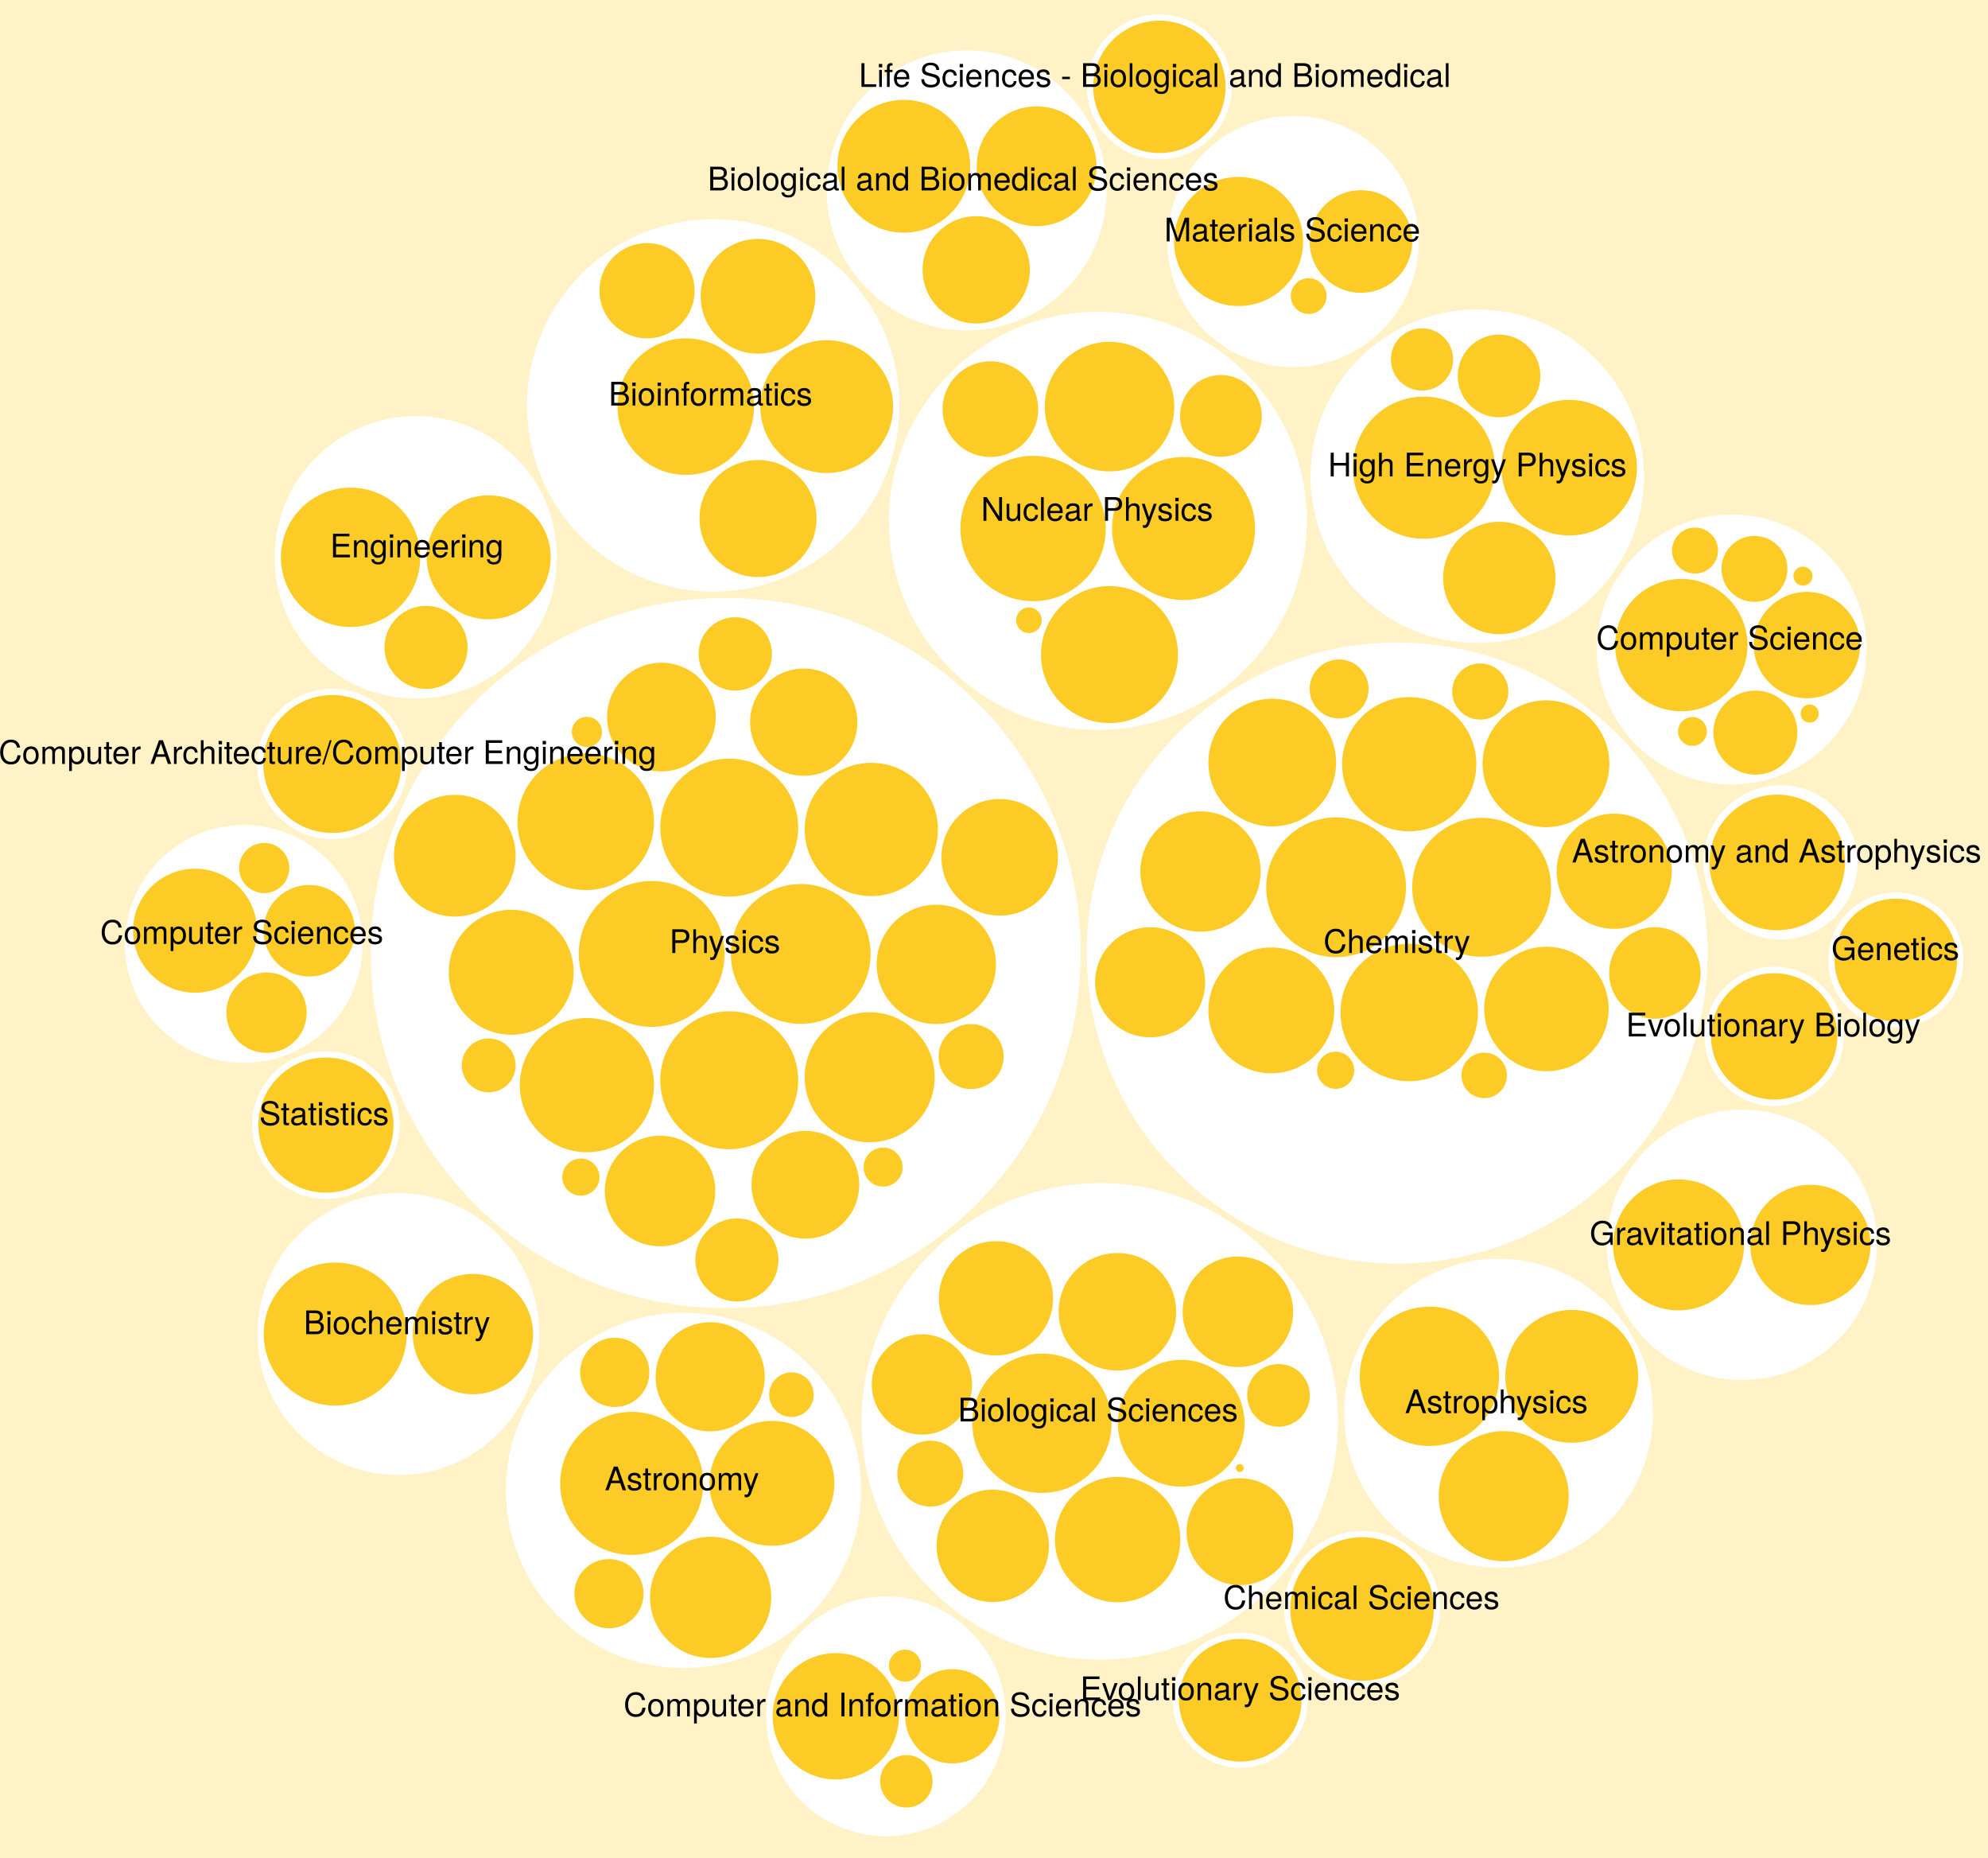
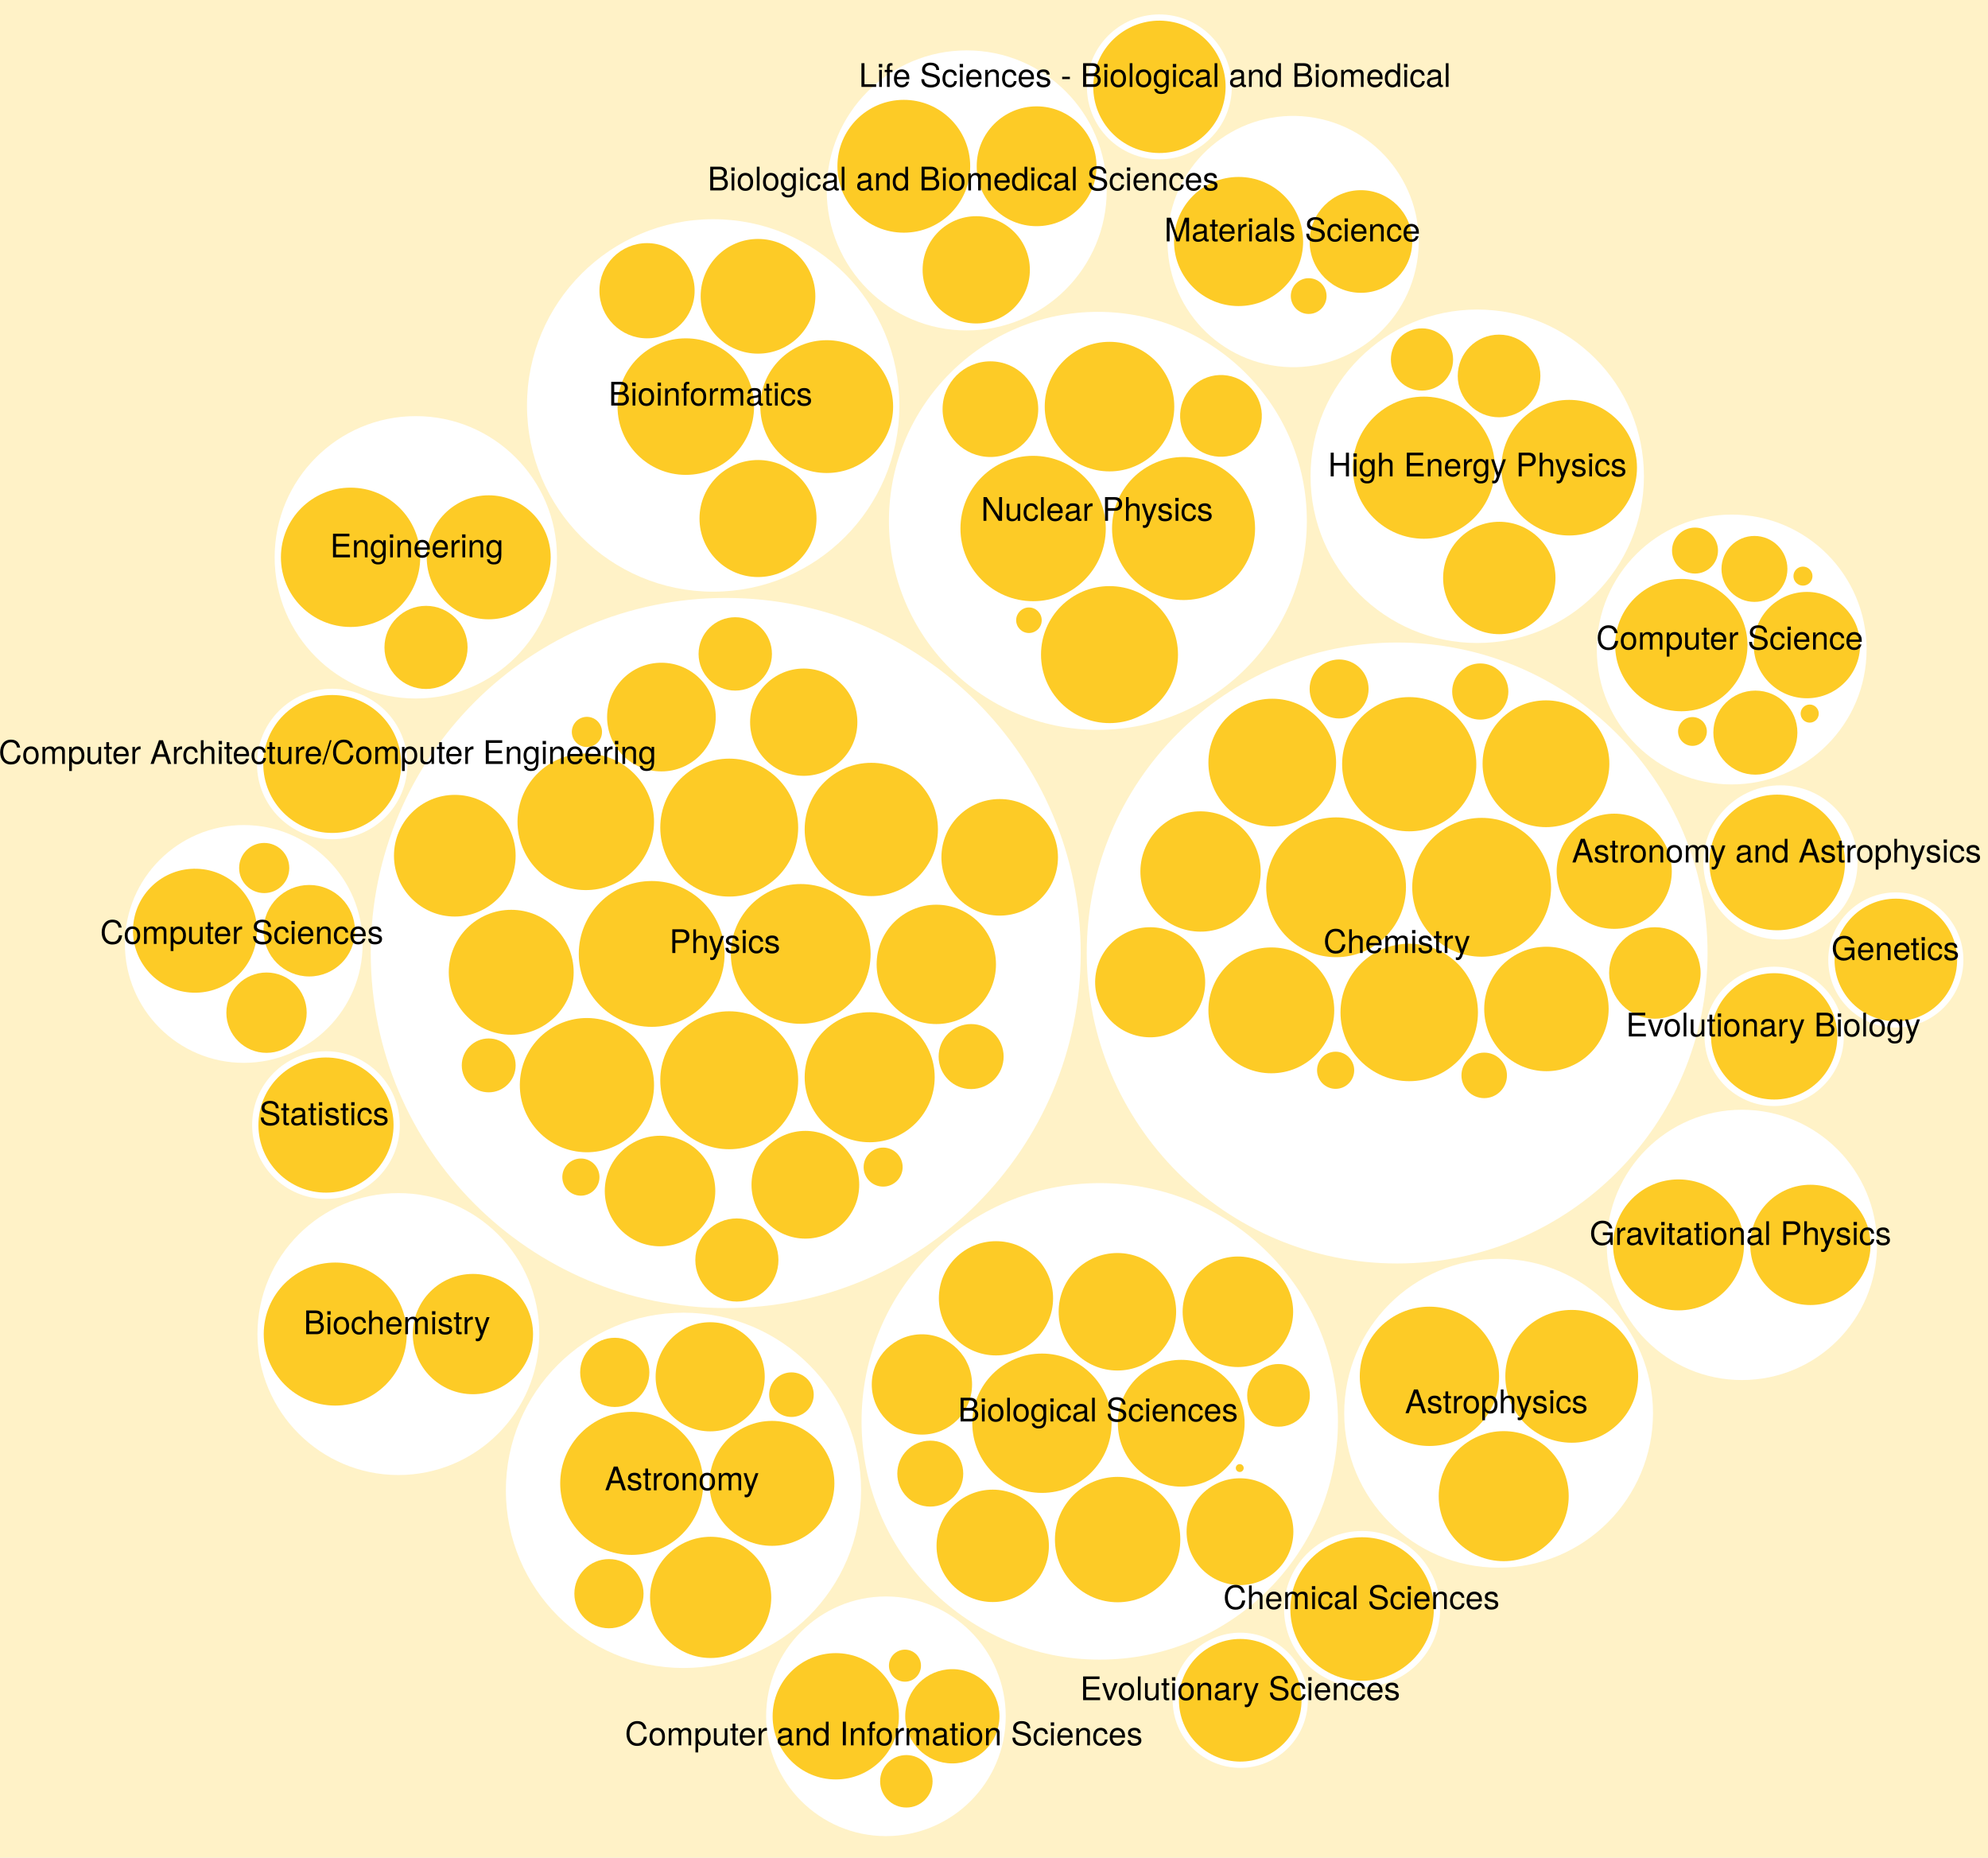
<svg xmlns="http://www.w3.org/2000/svg" version="1.1" id="Layer_1" x="0px" y="0px" viewBox="0 0 856.3 800" style="enable-background:new 0 0 856.3 800;" xml:space="preserve">
  <style type="text/css">
	.st0{fill:#FFF2C7;}
	.st1{fill:#FFFFFF;}
	.st2{fill:#FDCB26;}
	.st3{display:none;enable-background:new    ;}
	.st4{display:inline;}
	.st5{font-family:'HelveticaNeue';}
	.st6{font-size:14px;}
</style>
  <rect class="st0" width="856.3" height="800" />
  <g>
    <circle class="st1" cx="312.6" cy="410.4" r="152.9" />
    <circle class="st1" cx="601.8" cy="410.4" r="133.7" />
    <circle class="st1" cx="473.7" cy="612.1" r="102.6" />
    <circle class="st1" cx="472.9" cy="224.3" r="90" />
    <circle class="st1" cx="307.2" cy="174.6" r="80.2" />
    <circle class="st1" cx="294.4" cy="641.8" r="76.5" />
    <circle class="st1" cx="636.3" cy="205.1" r="71.8" />
    <circle class="st1" cx="645.5" cy="608.6" r="66.5" />
    <circle class="st1" cx="179.1" cy="240" r="60.8" />
    <circle class="st1" cx="171.6" cy="574.5" r="60.7" />
    <circle class="st1" cx="745.9" cy="279.7" r="58.1" />
    <circle class="st1" cx="416.4" cy="82" r="60.3" />
    <circle class="st1" cx="750.3" cy="536.1" r="58.2" />
-     <circle class="st1" cx="557" cy="104" r="54.1" />
+     <ellipse transform="matrix(0.1735 -0.9848 0.9848 0.1735 357.9362 634.5079)" class="st1" cx="557" cy="104" rx="54.1" ry="54.1" />
    <circle class="st1" cx="381.6" cy="739.1" r="51.6" />
    <circle class="st1" cx="586.7" cy="692.9" r="33.6" />
    <circle class="st1" cx="143.1" cy="329" r="32.4" />
    <circle class="st1" cx="140.4" cy="484.5" r="31.8" />
    <circle class="st1" cx="766.9" cy="371.4" r="33.2" />
-     <circle class="st1" cx="499.4" cy="37.4" r="31.2" />
+     <ellipse transform="matrix(0.2425 -0.9701 0.9701 0.2425 341.9944 512.8183)" class="st1" cx="499.4" cy="37.4" rx="31.2" ry="31.2" />
    <circle class="st1" cx="764.2" cy="446.3" r="30" />
    <circle class="st1" cx="105" cy="406.5" r="51.2" />
-     <circle class="st1" cx="534.2" cy="732.2" r="29.1" />
+     <ellipse transform="matrix(0.9239 -0.3827 0.3827 0.9239 -239.5373 260.1649)" class="st1" cx="534.2" cy="732.2" rx="29.1" ry="29.1" />
    <circle class="st1" cx="816.6" cy="413.4" r="29.1" />
    <circle pointer-events="none" class="st2" cx="280.7" cy="410.8" r="31.4" />
    <circle pointer-events="none" class="st2" cx="344.9" cy="410.8" r="30.1" />
    <circle pointer-events="none" class="st2" cx="314.1" cy="465.2" r="29.7" />
    <circle pointer-events="none" class="st2" cx="314.1" cy="356.4" r="29.7" />
-     <circle pointer-events="none" class="st2" cx="252.3" cy="353.9" r="29.4" />
-     <circle pointer-events="none" class="st2" cx="252.8" cy="467.3" r="28.9" />
+     <ellipse pointer-events="none" transform="matrix(0.1602 -0.9871 0.9871 0.1602 -137.4442 546.2537)" class="st2" cx="252.3" cy="353.9" rx="29.4" ry="29.4" />
+     <ellipse pointer-events="none" transform="matrix(0.1602 -0.9871 0.9871 0.1602 -248.96 641.9825)" class="st2" cx="252.8" cy="467.3" rx="28.9" ry="28.9" />
    <circle pointer-events="none" class="st2" cx="375.3" cy="357.2" r="28.7" />
    <circle pointer-events="none" class="st2" cx="374.6" cy="463.9" r="28" />
    <circle pointer-events="none" class="st2" cx="220.2" cy="418.7" r="26.9" />
    <circle pointer-events="none" class="st2" cx="195.9" cy="368.5" r="26.2" />
    <circle pointer-events="none" class="st2" cx="403.3" cy="415.3" r="25.7" />
    <circle pointer-events="none" class="st2" cx="430.6" cy="369.2" r="25.1" />
    <circle pointer-events="none" class="st2" cx="284.3" cy="512.9" r="23.8" />
    <circle pointer-events="none" class="st2" cx="284.9" cy="308.8" r="23.4" />
    <circle pointer-events="none" class="st2" cx="346.9" cy="510.2" r="23.2" />
    <circle pointer-events="none" class="st2" cx="346.2" cy="311" r="23.1" />
    <circle pointer-events="none" class="st2" cx="317.4" cy="542.6" r="17.9" />
    <circle pointer-events="none" class="st2" cx="316.7" cy="281.6" r="15.8" />
    <circle pointer-events="none" class="st2" cx="418.3" cy="455" r="14" />
    <circle pointer-events="none" class="st2" cx="210.5" cy="458.8" r="11.6" />
    <circle pointer-events="none" class="st2" cx="380.4" cy="502.6" r="8.4" />
-     <circle pointer-events="none" class="st2" cx="250.2" cy="506.9" r="8" />
-     <circle pointer-events="none" class="st2" cx="252.8" cy="315.2" r="6.5" />
-     <rect x="366.5" y="327" pointer-events="none" class="st2" width="0" height="0" />
-     <rect x="368.1" y="324.8" pointer-events="none" class="st2" width="0" height="0" />
-     <rect x="370.5" y="326.1" pointer-events="none" class="st2" width="0" height="0" />
-     <rect x="220.2" y="352.9" pointer-events="none" class="st2" width="0" height="0" />
+     <ellipse pointer-events="none" transform="matrix(0.9871 -0.1602 0.1602 0.9871 -77.9659 46.6231)" class="st2" cx="250.2" cy="506.9" rx="8" ry="8" />
+     <ellipse pointer-events="none" transform="matrix(0.1602 -0.9871 0.9871 0.1602 -98.8241 514.2462)" class="st2" cx="252.8" cy="315.2" rx="6.5" ry="6.5" />
+     <polygon pointer-events="none" class="st2" points="366.5,327 366.5,327 366.5,327  " />
+     <polygon pointer-events="none" class="st2" points="368.1,324.8 368.1,324.8 368.1,324.8  " />
+     <polygon pointer-events="none" class="st2" points="370.5,326.1 370.5,326.1 370.5,326.1  " />
+     <polygon pointer-events="none" class="st2" points="220.2,352.9 220.2,352.9 220.2,352.9  " />
    <circle pointer-events="none" class="st2" cx="575.5" cy="382.1" r="30.1" />
    <circle pointer-events="none" class="st2" cx="638.2" cy="382.1" r="29.9" />
    <circle pointer-events="none" class="st2" cx="607" cy="436" r="29.6" />
    <circle pointer-events="none" class="st2" cx="607" cy="329.1" r="28.9" />
    <circle pointer-events="none" class="st2" cx="548" cy="328.4" r="27.5" />
    <circle pointer-events="none" class="st2" cx="665.9" cy="328.9" r="27.3" />
    <circle pointer-events="none" class="st2" cx="547.6" cy="435.1" r="27.1" />
    <circle pointer-events="none" class="st2" cx="666.1" cy="434.5" r="26.8" />
-     <circle pointer-events="none" class="st2" cx="517.1" cy="375.3" r="25.9" />
+     <ellipse pointer-events="none" transform="matrix(0.1602 -0.9871 0.9871 0.1602 63.8159 825.6065)" class="st2" cx="517.1" cy="375.3" rx="25.9" ry="25.9" />
    <circle pointer-events="none" class="st2" cx="695.3" cy="375.2" r="24.8" />
-     <circle pointer-events="none" class="st2" cx="495.4" cy="423" r="23.7" />
+     <ellipse pointer-events="none" transform="matrix(0.1602 -0.9871 0.9871 0.1602 -1.4923 844.246)" class="st2" cx="495.4" cy="423" rx="23.7" ry="23.7" />
    <circle pointer-events="none" class="st2" cx="712.8" cy="419" r="19.7" />
    <circle pointer-events="none" class="st2" cx="576.8" cy="296.7" r="12.7" />
    <circle pointer-events="none" class="st2" cx="637.6" cy="297.8" r="12.1" />
    <circle pointer-events="none" class="st2" cx="639.3" cy="463.1" r="9.8" />
    <circle pointer-events="none" class="st2" cx="575.3" cy="460.9" r="8" />
-     <rect x="586" y="460.6" pointer-events="none" class="st2" width="0" height="0" />
-     <rect x="623.3" y="302" pointer-events="none" class="st2" width="0" height="0" />
-     <rect x="626.8" y="461.5" pointer-events="none" class="st2" width="0" height="0" />
+     <polygon pointer-events="none" class="st2" points="586,460.6 586,460.6 586,460.6  " />
+     <polygon pointer-events="none" class="st2" points="623.3,302 623.3,302 623.3,302  " />
+     <polygon pointer-events="none" class="st2" points="626.8,461.5 626.8,461.5 626.8,461.5  " />
    <circle pointer-events="none" class="st2" cx="448.8" cy="612.9" r="30" />
    <circle pointer-events="none" class="st2" cx="508.8" cy="612.9" r="27.3" />
    <circle pointer-events="none" class="st2" cx="481.4" cy="663" r="27" />
    <circle pointer-events="none" class="st2" cx="481.3" cy="564.9" r="25.3" />
    <circle pointer-events="none" class="st2" cx="429" cy="559.1" r="24.6" />
    <circle pointer-events="none" class="st2" cx="427.6" cy="665.7" r="24.2" />
    <circle pointer-events="none" class="st2" cx="533.2" cy="564.9" r="23.8" />
    <circle pointer-events="none" class="st2" cx="534.1" cy="659.6" r="23" />
    <circle pointer-events="none" class="st2" cx="397.1" cy="596.2" r="21.6" />
    <circle pointer-events="none" class="st2" cx="400.7" cy="634.6" r="14.2" />
    <circle pointer-events="none" class="st2" cx="550.7" cy="600.9" r="13.5" />
    <circle pointer-events="none" class="st2" cx="534" cy="632.2" r="1.7" />
-     <rect x="455.7" y="553.4" pointer-events="none" class="st2" width="0" height="0" />
-     <rect x="534.9" y="627.9" pointer-events="none" class="st2" width="0" height="0" />
+     <polygon pointer-events="none" class="st2" points="455.7,553.4 455.7,553.4 455.7,553.4  " />
+     <polygon pointer-events="none" class="st2" points="534.9,627.9 534.9,627.9 534.9,627.9  " />
    <circle pointer-events="none" class="st2" cx="445" cy="227.6" r="31.3" />
    <circle pointer-events="none" class="st2" cx="509.8" cy="227.6" r="30.8" />
    <circle pointer-events="none" class="st2" cx="477.9" cy="281.9" r="29.5" />
    <circle pointer-events="none" class="st2" cx="477.9" cy="175.1" r="27.9" />
    <circle pointer-events="none" class="st2" cx="426.6" cy="176.2" r="20.6" />
-     <circle pointer-events="none" class="st2" cx="525.9" cy="179.1" r="17.6" />
+     <ellipse pointer-events="none" transform="matrix(0.1602 -0.9871 0.9871 0.1602 264.8728 669.5206)" class="st2" cx="525.9" cy="179.1" rx="17.6" ry="17.6" />
    <circle pointer-events="none" class="st2" cx="443.2" cy="267.1" r="5.5" />
-     <rect x="501.6" y="260.2" pointer-events="none" class="st2" width="0" height="0" />
+     <polygon pointer-events="none" class="st2" points="501.6,260.2 501.6,260.2 501.6,260.2  " />
    <circle pointer-events="none" class="st2" cx="295.4" cy="175.1" r="29.4" />
    <circle pointer-events="none" class="st2" cx="356.1" cy="175.1" r="28.6" />
    <circle pointer-events="none" class="st2" cx="326.5" cy="223.3" r="25.2" />
    <circle pointer-events="none" class="st2" cx="326.5" cy="127.6" r="24.7" />
    <circle pointer-events="none" class="st2" cx="278.7" cy="125.2" r="20.5" />
    <circle pointer-events="none" class="st2" cx="272.1" cy="638.8" r="30.8" />
    <circle pointer-events="none" class="st2" cx="332.5" cy="638.8" r="26.9" />
    <circle pointer-events="none" class="st2" cx="306.1" cy="687.9" r="26.1" />
    <circle pointer-events="none" class="st2" cx="305.9" cy="592.9" r="23.5" />
    <circle pointer-events="none" class="st2" cx="264.8" cy="591" r="14.9" />
    <circle pointer-events="none" class="st2" cx="262.3" cy="686.3" r="14.9" />
    <circle pointer-events="none" class="st2" cx="340.9" cy="600.6" r="9.6" />
-     <rect x="326.9" y="667.9" pointer-events="none" class="st2" width="0" height="0" />
-     <rect x="329.6" y="668.3" pointer-events="none" class="st2" width="0" height="0" />
-     <rect x="329.5" y="671" pointer-events="none" class="st2" width="0" height="0" />
+     <polygon pointer-events="none" class="st2" points="326.9,667.9 326.9,667.9 326.9,667.9  " />
+     <polygon pointer-events="none" class="st2" points="329.6,668.3 329.6,668.3 329.6,668.3  " />
+     <polygon pointer-events="none" class="st2" points="329.5,671 329.5,671 329.5,671  " />
    <circle pointer-events="none" class="st2" cx="613.3" cy="201.4" r="30.6" />
    <circle pointer-events="none" class="st2" cx="675.9" cy="201.4" r="29.2" />
    <circle pointer-events="none" class="st2" cx="645.8" cy="248.9" r="24.2" />
    <circle pointer-events="none" class="st2" cx="645.7" cy="161.9" r="17.8" />
    <circle pointer-events="none" class="st2" cx="612.5" cy="154.8" r="13.4" />
    <circle pointer-events="none" class="st2" cx="615.7" cy="592.7" r="30" />
    <circle pointer-events="none" class="st2" cx="677" cy="592.7" r="28.6" />
    <circle pointer-events="none" class="st2" cx="647.7" cy="644.3" r="28" />
-     <rect x="647.1" y="583.5" pointer-events="none" class="st2" width="0" height="0" />
-     <rect x="646.2" y="580.9" pointer-events="none" class="st2" width="0" height="0" />
+     <polygon pointer-events="none" class="st2" points="647.1,583.5 647.1,583.5 647.1,583.5  " />
+     <polygon pointer-events="none" class="st2" points="646.2,580.9 646.2,580.9 646.2,580.9  " />
    <circle pointer-events="none" class="st2" cx="151" cy="240" r="30" />
    <circle pointer-events="none" class="st2" cx="210.5" cy="240" r="26.7" />
    <circle pointer-events="none" class="st2" cx="183.5" cy="278.8" r="17.9" />
    <circle pointer-events="none" class="st2" cx="144.4" cy="574.5" r="30.8" />
    <circle pointer-events="none" class="st2" cx="203.7" cy="574.5" r="25.9" />
    <circle pointer-events="none" class="st2" cx="724.2" cy="277.8" r="28.5" />
    <circle pointer-events="none" class="st2" cx="778.3" cy="277.8" r="22.9" />
    <circle pointer-events="none" class="st2" cx="756.1" cy="315.5" r="18.1" />
    <circle pointer-events="none" class="st2" cx="755.7" cy="245" r="14.2" />
    <circle pointer-events="none" class="st2" cx="730.1" cy="237.1" r="9.9" />
    <circle pointer-events="none" class="st2" cx="729" cy="315" r="6.2" />
    <circle pointer-events="none" class="st2" cx="776.6" cy="248.1" r="4.1" />
    <circle pointer-events="none" class="st2" cx="779.5" cy="307.3" r="3.9" />
-     <rect x="721.8" y="246.7" pointer-events="none" class="st2" width="0" height="0" />
-     <rect x="722.4" y="309" pointer-events="none" class="st2" width="0" height="0" />
+     <polygon pointer-events="none" class="st2" points="721.8,246.7 721.8,246.7 721.8,246.7  " />
+     <polygon pointer-events="none" class="st2" points="722.4,309 722.4,309 722.4,309  " />
    <circle pointer-events="none" class="st2" cx="389.3" cy="71.6" r="28.6" />
    <circle pointer-events="none" class="st2" cx="446.5" cy="71.6" r="25.8" />
    <circle pointer-events="none" class="st2" cx="420.5" cy="116.2" r="23.1" />
-     <rect x="419.4" y="62.7" pointer-events="none" class="st2" width="0" height="0" />
-     <rect x="418.5" y="60.1" pointer-events="none" class="st2" width="0" height="0" />
+     <polygon pointer-events="none" class="st2" points="419.4,62.7 419.4,62.7 419.4,62.7  " />
+     <polygon pointer-events="none" class="st2" points="418.5,60.1 418.5,60.1 418.5,60.1  " />
    <circle pointer-events="none" class="st2" cx="723" cy="536.1" r="28.2" />
    <circle pointer-events="none" class="st2" cx="779.8" cy="536.1" r="25.9" />
    <circle pointer-events="none" class="st2" cx="533.5" cy="104" r="27.8" />
    <circle pointer-events="none" class="st2" cx="586.2" cy="104" r="22.1" />
    <circle pointer-events="none" class="st2" cx="563.7" cy="127.5" r="7.7" />
    <circle pointer-events="none" class="st2" cx="360" cy="739.1" r="27.2" />
    <circle pointer-events="none" class="st2" cx="410.2" cy="739.1" r="20.3" />
    <circle pointer-events="none" class="st2" cx="390.4" cy="767.1" r="11.3" />
    <circle pointer-events="none" class="st2" cx="389.8" cy="717.3" r="6.9" />
-     <rect x="380.1" y="716.9" pointer-events="none" class="st2" width="0" height="0" />
-     <rect x="376.7" y="764" pointer-events="none" class="st2" width="0" height="0" />
+     <polygon pointer-events="none" class="st2" points="380.1,716.9 380.1,716.9 380.1,716.9  " />
+     <polygon pointer-events="none" class="st2" points="376.7,764 376.7,764 376.7,764  " />
    <circle pointer-events="none" class="st2" cx="586.7" cy="692.9" r="30.9" />
    <circle pointer-events="none" class="st2" cx="143.1" cy="329" r="29.7" />
-     <circle pointer-events="none" class="st2" cx="140.4" cy="484.5" r="29.1" />
+     <ellipse pointer-events="none" transform="matrix(4.531438e-02 -0.999 0.999 4.531438e-02 -349.9644 602.801)" class="st2" cx="140.4" cy="484.5" rx="29.1" ry="29.1" />
    <circle pointer-events="none" class="st2" cx="765.5" cy="371.4" r="29.2" />
-     <rect x="797.4" y="371.4" pointer-events="none" class="st2" width="0" height="0" />
-     <circle pointer-events="none" class="st2" cx="499.4" cy="37.4" r="28.5" />
+     <polygon pointer-events="none" class="st2" points="797.4,371.4 797.4,371.4 797.4,371.4  " />
+     <ellipse pointer-events="none" transform="matrix(0.1602 -0.9871 0.9871 0.1602 382.4879 524.3607)" class="st2" cx="499.4" cy="37.4" rx="28.5" ry="28.5" />
    <circle pointer-events="none" class="st2" cx="764.2" cy="446.3" r="27.2" />
-     <circle pointer-events="none" class="st2" cx="84" cy="400.8" r="26.7" />
+     <ellipse pointer-events="none" transform="matrix(3.327794e-02 -0.9994 0.9994 3.327794e-02 -319.3734 471.4156)" class="st2" cx="84" cy="400.8" rx="26.7" ry="26.7" />
    <circle pointer-events="none" class="st2" cx="133.2" cy="400.8" r="19.7" />
    <circle pointer-events="none" class="st2" cx="114.8" cy="436.1" r="17.3" />
    <circle pointer-events="none" class="st2" cx="113.8" cy="373.8" r="10.8" />
-     <rect x="100.6" y="376.5" pointer-events="none" class="st2" width="0" height="0" />
-     <rect x="96.7" y="427.4" pointer-events="none" class="st2" width="0" height="0" />
-     <rect x="126.1" y="379.5" pointer-events="none" class="st2" width="0" height="0" />
-     <rect x="98.3" y="375.1" pointer-events="none" class="st2" width="0" height="0" />
-     <circle pointer-events="none" class="st2" cx="534.2" cy="732.2" r="26.4" />
+     <polygon pointer-events="none" class="st2" points="100.6,376.5 100.6,376.5 100.6,376.5  " />
+     <polygon pointer-events="none" class="st2" points="96.7,427.4 96.7,427.4 96.7,427.4  " />
+     <polygon pointer-events="none" class="st2" points="126.1,379.5 126.1,379.5 126.1,379.5  " />
+     <polygon pointer-events="none" class="st2" points="98.3,375.1 98.3,375.1 98.3,375.1  " />
+     <ellipse pointer-events="none" transform="matrix(0.9239 -0.3827 0.3827 0.9239 -239.5372 260.1649)" class="st2" cx="534.2" cy="732.2" rx="26.4" ry="26.4" />
    <circle pointer-events="none" class="st2" cx="816.6" cy="413.4" r="26.4" />
  </g>
  <g pointer-events="none">
    <g class="st3">
      <text transform="matrix(1 0 0 1 435.3288 399.9999)" class="st4 st5 st6">flare</text>
    </g>
    <text transform="matrix(1 0 0 1 288.3099 410.4064)" class="st5 st6">Physics</text>
    <text transform="matrix(1 0 0 1 570.0505 410.4064)" class="st5 st6">Chemistry</text>
-     <text transform="matrix(1 0 0 1 412.6482 612.1203)" class="st5 st6">Biological Sciences</text>
+     <text transform="matrix(1 0 0 1 412.6482 612.1204)" class="st5 st6">Biological Sciences</text>
    <text transform="matrix(1 0 0 1 422.5669 224.2889)" class="st5 st6">Nuclear Physics</text>
    <text transform="matrix(1 0 0 1 262.1697 174.6418)" class="st5 st6">Bioinformatics</text>
-     <text transform="matrix(1 0 0 1 260.5121 641.764)" class="st5 st6">Astronomy</text>
+     <text transform="matrix(1 0 0 1 260.5121 641.7639)" class="st5 st6">Astronomy</text>
    <text transform="matrix(1 0 0 1 572.0229 205.1387)" class="st5 st6">High Energy Physics</text>
    <text transform="matrix(1 0 0 1 605.1627 608.5652)" class="st5 st6">Astrophysics</text>
    <text transform="matrix(1 0 0 1 142.1739 240.0236)" class="st5 st6">Engineering</text>
-     <text transform="matrix(1 0 0 1 130.7853 574.549)" class="st5 st6">Biochemistry</text>
+     <text transform="matrix(1 0 0 1 130.7853 574.5491)" class="st5 st6">Biochemistry</text>
    <text transform="matrix(1 0 0 1 687.5295 279.7224)" class="st5 st6">Computer Science</text>
    <text transform="matrix(1 0 0 1 304.8126 81.9946)" class="st5 st6">Biological and Biomedical Sciences</text>
    <text transform="matrix(1 0 0 1 684.7206 536.1216)" class="st5 st6">Gravitational Physics</text>
    <text transform="matrix(1 0 0 1 501.5073 103.9525)" class="st5 st6">Materials Science</text>
-     <text transform="matrix(1 0 0 1 268.5737 739.1417)" class="st5 st6">Computer and Information Sciences</text>
-     <text transform="matrix(1 0 0 1 526.9012 692.9495)" class="st5 st6">Chemical Sciences</text>
+     <text transform="matrix(1 0 0 1 269.1758 751.6124)" class="st5 st6">Computer and Information Sciences</text>
+     <text transform="matrix(1 0 0 1 526.9011 692.9495)" class="st5 st6">Chemical Sciences</text>
    <text transform="matrix(1 0 0 1 -0.6021 328.9678)" class="st5 st6">Computer Architecture/Computer Engineering</text>
    <text transform="matrix(1 0 0 1 111.6626 484.5377)" class="st5 st6">Statistics</text>
-     <text transform="matrix(1 0 0 1 677.0358 371.4141)" class="st5 st6">Astronomy and Astrophysics</text>
+     <text transform="matrix(1 0 0 1 677.0359 371.4141)" class="st5 st6">Astronomy and Astrophysics</text>
    <text transform="matrix(1 0 0 1 369.9289 37.4324)" class="st5 st6">Life Sciences - Biological and Biomedical</text>
-     <text transform="matrix(1 0 0 1 700.3409 446.3328)" class="st5 st6">Evolutionary Biology</text>
+     <text transform="matrix(1 0 0 1 700.3408 446.3328)" class="st5 st6">Evolutionary Biology</text>
    <text transform="matrix(1 0 0 1 43.1348 406.4915)" class="st5 st6">Computer Sciences</text>
    <text transform="matrix(1 0 0 1 465.2701 732.1506)" class="st5 st6">Evolutionary Sciences</text>
    <text transform="matrix(1 0 0 1 788.8429 413.4462)" class="st5 st6">Genetics</text>
    <g class="st3">
      <text transform="matrix(1 0 0 1 187.5166 410.7783)" class="st4 st5 st6">University of Hawaii at Manoa</text>
    </g>
    <g class="st3">
      <text transform="matrix(1 0 0 1 265.2181 410.7783)" class="st4 st5 st6">Michigan State University</text>
    </g>
    <g class="st3">
      <text transform="matrix(1 0 0 1 176.3399 465.2028)" class="st4 st5 st6">Rutgers, The State University of New Jersey</text>
    </g>
    <g class="st3">
      <text transform="matrix(1 0 0 1 250.4824 356.3829)" class="st4 st5 st6">Lancaster University</text>
    </g>
    <g class="st3">
      <text transform="matrix(1 0 0 1 145.5227 353.895)" class="st4 st5 st6">University of California, San Diego</text>
    </g>
    <g class="st3">
      <text transform="matrix(1 0 0 1 151.3531 467.3016)" class="st4 st5 st6">University of California, Berkeley</text>
    </g>
    <g class="st3">
      <text transform="matrix(1 0 0 1 288.1695 357.2249)" class="st4 st5 st6">University of South Carolina</text>
    </g>
    <g class="st3">
      <text transform="matrix(1 0 0 1 254.6336 463.8904)" class="st4 st5 st6">Massachusetts Institute of Technology</text>
    </g>
    <g class="st3">
      <text transform="matrix(1 0 0 1 147.8274 418.7347)" class="st4 st5 st6">Wayne State University</text>
    </g>
    <g class="st3">
-       <text transform="matrix(1 0 0 1 94.7404 368.4864)" class="st4 st5 st6">Brookhaven National Laboratory</text>
+       <text transform="matrix(1 0 0 1 94.7404 368.4863)" class="st4 st5 st6">Brookhaven National Laboratory</text>
    </g>
    <g class="st3">
      <text transform="matrix(1 0 0 1 321.9138 415.3118)" class="st4 st5 st6">Colorado School of Mines</text>
    </g>
    <g class="st3">
-       <text transform="matrix(1 0 0 1 323.7844 369.1817)" class="st4 st5 st6">University of California, San Diego</text>
-     </g>
-     <g class="st3">
-       <text transform="matrix(1 0 0 1 203.2918 512.9445)" class="st4 st5 st6">Louisiana State University</text>
+       <text transform="matrix(1 0 0 1 323.7844 369.1816)" class="st4 st5 st6">University of California, San Diego</text>
+     </g>
+     <g class="st3">
+       <text transform="matrix(1 0 0 1 203.2918 512.9446)" class="st4 st5 st6">Louisiana State University</text>
    </g>
    <g class="st3">
      <text transform="matrix(1 0 0 1 178.0475 308.8279)" class="st4 st5 st6">University of California, San Diego</text>
    </g>
    <g class="st3">
-       <text transform="matrix(1 0 0 1 281.1811 510.2243)" class="st4 st5 st6">Kent State University</text>
+       <text transform="matrix(1 0 0 1 281.1811 510.2244)" class="st4 st5 st6">Kent State University</text>
    </g>
    <g class="st3">
      <text transform="matrix(1 0 0 1 267.3916 311.0109)" class="st4 st5 st6">University of Connecticut</text>
    </g>
    <g class="st3">
      <text transform="matrix(1 0 0 1 214.709 542.6117)" class="st4 st5 st6">University of Wisconsin-Madison</text>
    </g>
    <g class="st3">
      <text transform="matrix(1 0 0 1 244.3929 281.5867)" class="st4 st5 st6">Wayne State University</text>
    </g>
    <g class="st3">
      <text transform="matrix(1 0 0 1 328.2641 454.9823)" class="st4 st5 st6">New Mexico State University</text>
    </g>
    <g class="st3">
      <text transform="matrix(1 0 0 1 137.8771 458.8335)" class="st4 st5 st6">Florida State University</text>
    </g>
    <g class="st3">
      <text transform="matrix(1 0 0 1 298.9936 502.5641)" class="st4 st5 st6">Colorado School of Mines</text>
    </g>
    <g class="st3">
      <text transform="matrix(1 0 0 1 157.9465 506.8667)" class="st4 st5 st6">Pennsylvania State University</text>
    </g>
    <g class="st3">
      <text transform="matrix(1 0 0 1 197.6144 315.2388)" class="st4 st5 st6">Boston University</text>
    </g>
    <g class="st3">
      <text transform="matrix(1 0 0 1 291.8772 327.0122)" class="st4 st5 st6">Arizona State University</text>
    </g>
    <g class="st3">
      <text transform="matrix(1 0 0 1 304.0578 324.7888)" class="st4 st5 st6">Vanderbilt University</text>
    </g>
    <g class="st3">
      <text transform="matrix(1 0 0 1 301.1055 326.142)" class="st4 st5 st6">University of Michigan</text>
    </g>
    <g class="st3">
      <text transform="matrix(1 0 0 1 147.3959 352.9076)" class="st4 st5 st6">University of Edinburgh</text>
    </g>
    <g class="st3">
      <text transform="matrix(1 0 0 1 478.3267 382.0643)" class="st4 st5 st6">Georgia Institute of Technology</text>
    </g>
    <g class="st3">
-       <text transform="matrix(1 0 0 1 565.3116 382.0643)" class="st4 st5 st6">University of Pittsburgh</text>
+       <text transform="matrix(1 0 0 1 565.3115 382.0643)" class="st4 st5 st6">University of Pittsburgh</text>
    </g>
    <g class="st3">
      <text transform="matrix(1 0 0 1 540.1555 435.9618)" class="st4 st5 st6">University of Chicago</text>
    </g>
    <g class="st3">
-       <text transform="matrix(1 0 0 1 558.0307 329.0528)" class="st4 st5 st6">Duke University</text>
+       <text transform="matrix(1 0 0 1 558.0308 329.0527)" class="st4 st5 st6">Duke University</text>
    </g>
    <g class="st3">
      <text transform="matrix(1 0 0 1 449.8307 328.39)" class="st4 st5 st6">University of California, Merced</text>
    </g>
    <g class="st3">
-       <text transform="matrix(1 0 0 1 579.1866 328.9192)" class="st4 st5 st6">University of Central Florida</text>
+       <text transform="matrix(1 0 0 1 579.1865 328.9192)" class="st4 st5 st6">University of Central Florida</text>
    </g>
    <g class="st3">
      <text transform="matrix(1 0 0 1 491.0376 435.1256)" class="st4 st5 st6">Arcadia University</text>
    </g>
    <g class="st3">
      <text transform="matrix(1 0 0 1 617.1248 434.5028)" class="st4 st5 st6">Duke University</text>
    </g>
    <g class="st3">
      <text transform="matrix(1 0 0 1 434.5358 375.3179)" class="st4 st5 st6">University of North Dakota</text>
    </g>
    <g class="st3">
      <text transform="matrix(1 0 0 1 632.5112 375.1898)" class="st4 st5 st6">Columbia University</text>
    </g>
    <g class="st3">
      <text transform="matrix(1 0 0 1 365.5939 422.9796)" class="st4 st5 st6">University of North Carolina at Chapel Hill</text>
    </g>
    <g class="st3">
-       <text transform="matrix(1 0 0 1 688.014 419.0054)" class="st4 st5 st6">Fairfield</text>
+       <text transform="matrix(1 0 0 1 688.0139 419.0054)" class="st4 st5 st6">Fairfield</text>
    </g>
    <g class="st3">
      <text transform="matrix(1 0 0 1 502.5635 296.7064)" class="st4 st5 st6">Kansas State University</text>
    </g>
    <g class="st3">
      <text transform="matrix(1 0 0 1 545.5154 297.7993)" class="st4 st5 st6">Illinois Institute of Technology</text>
    </g>
    <g class="st3">
-       <text transform="matrix(1 0 0 1 536.5778 463.1265)" class="st4 st5 st6">University of Wisconsin-Madison</text>
-     </g>
-     <g class="st3">
-       <text transform="matrix(1 0 0 1 500.3824 460.8987)" class="st4 st5 st6">CUNY Brooklyn College</text>
+       <text transform="matrix(1 0 0 1 536.5779 463.1265)" class="st4 st5 st6">University of Wisconsin-Madison</text>
+     </g>
+     <g class="st3">
+       <text transform="matrix(1 0 0 1 500.3823 460.8987)" class="st4 st5 st6">CUNY Brooklyn College</text>
    </g>
    <g class="st3">
      <text transform="matrix(1 0 0 1 504.4938 460.562)" class="st4 st5 st6">Loyola University Chicago</text>
    </g>
    <g class="st3">
      <text transform="matrix(1 0 0 1 514.3323 302.0027)" class="st4 st5 st6">University of Wisconsin-Milwaukee</text>
    </g>
    <g class="st3">
      <text transform="matrix(1 0 0 1 529.6874 461.5417)" class="st4 st5 st6">Georgia Institute of Technology</text>
    </g>
    <g class="st3">
      <text transform="matrix(1 0 0 1 366.8519 612.9167)" class="st4 st5 st6">University of Pennsylvania</text>
    </g>
    <g class="st3">
      <text transform="matrix(1 0 0 1 451.9241 612.9167)" class="st4 st5 st6">University of Tulsa</text>
    </g>
    <g class="st3">
      <text transform="matrix(1 0 0 1 421.6492 662.9695)" class="st4 st5 st6">University of Guam</text>
    </g>
    <g class="st3">
-       <text transform="matrix(1 0 0 1 425.4655 564.8531)" class="st4 st5 st6">Utrecht University</text>
+       <text transform="matrix(1 0 0 1 425.4655 564.853)" class="st4 st5 st6">Utrecht University</text>
    </g>
    <g class="st3">
      <text transform="matrix(1 0 0 1 373.1209 559.0951)" class="st4 st5 st6">Utrecht University</text>
    </g>
    <g class="st3">
      <text transform="matrix(1 0 0 1 372.4841 665.7169)" class="st4 st5 st6">Cornell University</text>
    </g>
    <g class="st3">
-       <text transform="matrix(1 0 0 1 463.8748 564.8631)" class="st4 st5 st6">University of Michigan</text>
+       <text transform="matrix(1 0 0 1 463.8748 564.863)" class="st4 st5 st6">University of Michigan</text>
    </g>
    <g class="st3">
      <text transform="matrix(1 0 0 1 418.8246 659.6052)" class="st4 st5 st6">American Museum of Natural History</text>
    </g>
    <g class="st3">
      <text transform="matrix(1 0 0 1 220.5079 596.1992)" class="st4 st5 st6">University of Maryland Center for Environmental Science</text>
    </g>
    <g class="st3">
-       <text transform="matrix(1 0 0 1 336.416 634.5855)" class="st4 st5 st6">University of Arizona</text>
-     </g>
-     <g class="st3">
-       <text transform="matrix(1 0 0 1 495.07 600.9166)" class="st4 st5 st6">Indiana University</text>
+       <text transform="matrix(1 0 0 1 336.416 634.5854)" class="st4 st5 st6">University of Arizona</text>
+     </g>
+     <g class="st3">
+       <text transform="matrix(1 0 0 1 495.0701 600.9166)" class="st4 st5 st6">Indiana University</text>
    </g>
    <g class="st3">
      <text transform="matrix(1 0 0 1 410.093 632.183)" class="st4 st5 st6">University of Connecticut Health Center</text>
    </g>
    <g class="st3">
-       <text transform="matrix(1 0 0 1 353.0575 553.4123)" class="st4 st5 st6">University of Wisconsin-Madison</text>
+       <text transform="matrix(1 0 0 1 353.0575 553.4124)" class="st4 st5 st6">University of Wisconsin-Madison</text>
    </g>
    <g class="st3">
      <text transform="matrix(1 0 0 1 439.467 627.8795)" class="st4 st5 st6">University of Nebraska Omaha</text>
    </g>
    <g class="st3">
-       <text transform="matrix(1 0 0 1 402.3356 227.6485)" class="st4 st5 st6">Jefferson Lab</text>
-     </g>
-     <g class="st3">
-       <text transform="matrix(1 0 0 1 437.5106 227.6485)" class="st4 st5 st6">Wayne State University</text>
+       <text transform="matrix(1 0 0 1 402.3356 227.6484)" class="st4 st5 st6">Jefferson Lab</text>
+     </g>
+     <g class="st3">
+       <text transform="matrix(1 0 0 1 437.5106 227.6484)" class="st4 st5 st6">Wayne State University</text>
    </g>
    <g class="st3">
      <text transform="matrix(1 0 0 1 435.2133 281.9395)" class="st4 st5 st6">Jefferson Lab</text>
    </g>
    <g class="st3">
      <text transform="matrix(1 0 0 1 428.8537 175.1334)" class="st4 st5 st6">Duke University</text>
    </g>
    <g class="st3">
      <text transform="matrix(1 0 0 1 360.6232 176.2098)" class="st4 st5 st6">Ohio State University</text>
    </g>
    <g class="st3">
      <text transform="matrix(1 0 0 1 473.5839 179.0939)" class="st4 st5 st6">Canisius College</text>
    </g>
    <g class="st3">
      <text transform="matrix(1 0 0 1 342.1094 267.1296)" class="st4 st5 st6">Brookhaven National Laboratory</text>
    </g>
    <g class="st3">
      <text transform="matrix(1 0 0 1 458.8969 260.1644)" class="st4 st5 st6">Jefferson Lab</text>
    </g>
    <g class="st3">
-       <text transform="matrix(1 0 0 1 239.6506 175.148)" class="st4 st5 st6">University of Utah</text>
-     </g>
-     <g class="st3">
-       <text transform="matrix(1 0 0 1 283.1671 175.148)" class="st4 st5 st6">University of Pittsburgh</text>
+       <text transform="matrix(1 0 0 1 239.6506 175.1479)" class="st4 st5 st6">University of Utah</text>
+     </g>
+     <g class="st3">
+       <text transform="matrix(1 0 0 1 283.1671 175.1479)" class="st4 st5 st6">University of Pittsburgh</text>
    </g>
    <g class="st3">
      <text transform="matrix(1 0 0 1 230.462 223.2548)" class="st4 st5 st6">University of Nebraska-Lincoln</text>
    </g>
    <g class="st3">
      <text transform="matrix(1 0 0 1 223.8399 127.6443)" class="st4 st5 st6">University of Wisconsin-Madison</text>
    </g>
    <g class="st3">
      <text transform="matrix(1 0 0 1 118.5267 125.2455)" class="st4 st5 st6">National Institute of Allergy and Infectious Diseases</text>
    </g>
    <g class="st3">
-       <text transform="matrix(1 0 0 1 207.858 638.846)" class="st4 st5 st6">University of Arizona</text>
-     </g>
-     <g class="st3">
-       <text transform="matrix(1 0 0 1 276.8145 638.846)" class="st4 st5 st6">University of Iowa</text>
-     </g>
-     <g class="st3">
-       <text transform="matrix(1 0 0 1 241.7903 687.9107)" class="st4 st5 st6">University of Arizona</text>
-     </g>
-     <g class="st3">
-       <text transform="matrix(1 0 0 1 190.6406 592.8781)" class="st4 st5 st6">American Museum of Natural History</text>
+       <text transform="matrix(1 0 0 1 207.858 638.8459)" class="st4 st5 st6">University of Arizona</text>
+     </g>
+     <g class="st3">
+       <text transform="matrix(1 0 0 1 276.8145 638.8459)" class="st4 st5 st6">University of Iowa</text>
+     </g>
+     <g class="st3">
+       <text transform="matrix(1 0 0 1 241.7903 687.9106)" class="st4 st5 st6">University of Arizona</text>
+     </g>
+     <g class="st3">
+       <text transform="matrix(1 0 0 1 190.6406 592.8782)" class="st4 st5 st6">American Museum of Natural History</text>
    </g>
    <g class="st3">
      <text transform="matrix(1 0 0 1 140.8262 590.9507)" class="st4 st5 st6">University of Illinois Urbana-Champaign</text>
    </g>
    <g class="st3">
      <text transform="matrix(1 0 0 1 213.306 686.2803)" class="st4 st5 st6">Duke University</text>
    </g>
    <g class="st3">
-       <text transform="matrix(1 0 0 1 238.1884 600.5738)" class="st4 st5 st6">University of Wisconsin-Madison</text>
+       <text transform="matrix(1 0 0 1 238.1884 600.5737)" class="st4 st5 st6">University of Wisconsin-Madison</text>
    </g>
    <g class="st3">
      <text transform="matrix(1 0 0 1 262.5966 667.9083)" class="st4 st5 st6">University of Arizona</text>
    </g>
    <g class="st3">
-       <text transform="matrix(1 0 0 1 227.2935 668.3055)" class="st4 st5 st6">California Institute of Technology</text>
+       <text transform="matrix(1 0 0 1 227.2935 668.3054)" class="st4 st5 st6">California Institute of Technology</text>
    </g>
    <g class="st3">
      <text transform="matrix(1 0 0 1 252.2194 671.0251)" class="st4 st5 st6">Chicago State University</text>
    </g>
    <g class="st3">
-       <text transform="matrix(1 0 0 1 586.2529 201.4168)" class="st4 st5 st6">Fermilab</text>
-     </g>
-     <g class="st3">
-       <text transform="matrix(1 0 0 1 574.7444 201.4168)" class="st4 st5 st6">Brookhaven National Laboratory</text>
+       <text transform="matrix(1 0 0 1 586.2529 201.4167)" class="st4 st5 st6">Fermilab</text>
+     </g>
+     <g class="st3">
+       <text transform="matrix(1 0 0 1 574.7444 201.4167)" class="st4 st5 st6">Brookhaven National Laboratory</text>
    </g>
    <g class="st3">
      <text transform="matrix(1 0 0 1 576.4407 248.9006)" class="st4 st5 st6">University of Michigan</text>
    </g>
    <g class="st3">
-       <text transform="matrix(1 0 0 1 603.0035 161.8613)" class="st4 st5 st6">Jefferson Lab</text>
-     </g>
-     <g class="st3">
-       <text transform="matrix(1 0 0 1 538.1097 154.7883)" class="st4 st5 st6">Wichita State University</text>
-     </g>
-     <g class="st3">
-       <text transform="matrix(1 0 0 1 548.7785 592.6859)" class="st4 st5 st6">University of Chicago</text>
+       <text transform="matrix(1 0 0 1 603.0034 161.8613)" class="st4 st5 st6">Jefferson Lab</text>
+     </g>
+     <g class="st3">
+       <text transform="matrix(1 0 0 1 538.1096 154.7883)" class="st4 st5 st6">Wichita State University</text>
+     </g>
+     <g class="st3">
+       <text transform="matrix(1 0 0 1 548.7786 592.6859)" class="st4 st5 st6">University of Chicago</text>
    </g>
    <g class="st3">
      <text transform="matrix(1 0 0 1 574.2822 592.6859)" class="st4 st5 st6">University of Wisconsin-Madison</text>
    </g>
    <g class="st3">
      <text transform="matrix(1 0 0 1 580.864 644.282)" class="st4 st5 st6">University of Chicago</text>
    </g>
    <g class="st3">
      <text transform="matrix(1 0 0 1 585.2463 583.4556)" class="st4 st5 st6">Syracuse University</text>
    </g>
    <g class="st3">
-       <text transform="matrix(1 0 0 1 549.0433 580.879)" class="st4 st5 st6">Georgia Institute of Technology</text>
+       <text transform="matrix(1 0 0 1 549.0432 580.879)" class="st4 st5 st6">Georgia Institute of Technology</text>
    </g>
    <g class="st3">
      <text transform="matrix(1 0 0 1 60.9601 240.0236)" class="st4 st5 st6">New Mexico State University</text>
    </g>
    <g class="st3">
      <text transform="matrix(1 0 0 1 150.8611 240.0236)" class="st4 st5 st6">Stanford University</text>
    </g>
    <g class="st3">
      <text transform="matrix(1 0 0 1 89.6331 278.8401)" class="st4 st5 st6">University of Colorado Denver</text>
    </g>
    <g class="st3">
-       <text transform="matrix(1 0 0 1 34.5278 574.549)" class="st4 st5 st6">Folding@Home Consortium (FAHC)</text>
-     </g>
-     <g class="st3">
-       <text transform="matrix(1 0 0 1 128.684 574.549)" class="st4 st5 st6">Harvard Medical School</text>
-     </g>
-     <g class="st3">
-       <text transform="matrix(1 0 0 1 619.601 277.8298)" class="st4 st5 st6">Rochester Institute of Technology</text>
-     </g>
-     <g class="st3">
-       <text transform="matrix(1 0 0 1 681.1817 277.8298)" class="st4 st5 st6">Georgia Institute of Technology</text>
+       <text transform="matrix(1 0 0 1 34.5278 574.5491)" class="st4 st5 st6">Folding@Home Consortium (FAHC)</text>
+     </g>
+     <g class="st3">
+       <text transform="matrix(1 0 0 1 128.684 574.5491)" class="st4 st5 st6">Harvard Medical School</text>
+     </g>
+     <g class="st3">
+       <text transform="matrix(1 0 0 1 619.6011 277.8298)" class="st4 st5 st6">Rochester Institute of Technology</text>
+     </g>
+     <g class="st3">
+       <text transform="matrix(1 0 0 1 681.1816 277.8298)" class="st4 st5 st6">Georgia Institute of Technology</text>
    </g>
    <g class="st3">
      <text transform="matrix(1 0 0 1 653.4701 315.5231)" class="st4 st5 st6">University of Wisconsin-Madison</text>
    </g>
    <g class="st3">
-       <text transform="matrix(1 0 0 1 658.5775 245.0368)" class="st4 st5 st6">Georgia Institute of Technology</text>
-     </g>
-     <g class="st3">
-       <text transform="matrix(1 0 0 1 663.1817 237.0825)" class="st4 st5 st6">University of Chicago</text>
-     </g>
-     <g class="st3">
-       <text transform="matrix(1 0 0 1 638.9558 315.0075)" class="st4 st5 st6">New Mexico State University</text>
+       <text transform="matrix(1 0 0 1 658.5775 245.0369)" class="st4 st5 st6">Georgia Institute of Technology</text>
+     </g>
+     <g class="st3">
+       <text transform="matrix(1 0 0 1 663.1816 237.0825)" class="st4 st5 st6">University of Chicago</text>
+     </g>
+     <g class="st3">
+       <text transform="matrix(1 0 0 1 638.9558 315.0076)" class="st4 st5 st6">New Mexico State University</text>
    </g>
    <g class="st3">
      <text transform="matrix(1 0 0 1 709.7147 248.1498)" class="st4 st5 st6">University of Chicago</text>
    </g>
    <g class="st3">
-       <text transform="matrix(1 0 0 1 672.7403 307.3235)" class="st4 st5 st6">University of California, San Diego</text>
+       <text transform="matrix(1 0 0 1 672.7402 307.3235)" class="st4 st5 st6">University of California, San Diego</text>
    </g>
    <g class="st3">
      <text transform="matrix(1 0 0 1 648.2106 246.6749)" class="st4 st5 st6">Northeastern University</text>
    </g>
    <g class="st3">
      <text transform="matrix(1 0 0 1 656.6375 309.0209)" class="st4 st5 st6">Kent State University</text>
    </g>
    <g class="st3">
      <text transform="matrix(1 0 0 1 269.4147 71.6068)" class="st4 st5 st6">Massachusetts Institute of Technology</text>
    </g>
    <g class="st3">
      <text transform="matrix(1 0 0 1 399.8035 71.6068)" class="st4 st5 st6">Rice University</text>
    </g>
    <g class="st3">
      <text transform="matrix(1 0 0 1 301.3679 116.2385)" class="st4 st5 st6">University of California, San Francisco</text>
    </g>
    <g class="st3">
      <text transform="matrix(1 0 0 1 289.8341 62.6973)" class="st4 st5 st6">The University of Alabama at Birmingham</text>
    </g>
    <g class="st3">
      <text transform="matrix(1 0 0 1 309.3239 60.1248)" class="st4 st5 st6">New Jersey Institute of Technology</text>
    </g>
    <g class="st3">
      <text transform="matrix(1 0 0 1 634.873 536.1216)" class="st4 st5 st6">University of Texas at Austin</text>
    </g>
    <g class="st3">
      <text transform="matrix(1 0 0 1 710.4835 536.1216)" class="st4 st5 st6">University of Michigan</text>
    </g>
    <g class="st3">
      <text transform="matrix(1 0 0 1 441.844 103.9525)" class="st4 st5 st6">University of California, Davis</text>
    </g>
    <g class="st3">
      <text transform="matrix(1 0 0 1 493.8839 103.9525)" class="st4 st5 st6">Pennsylvania State University</text>
    </g>
    <g class="st3">
      <text transform="matrix(1 0 0 1 467.2123 127.5143)" class="st4 st5 st6">North Carolina State University</text>
    </g>
    <g class="st3">
      <text transform="matrix(1 0 0 1 267.857 739.1417)" class="st4 st5 st6">University of Texas at El Paso</text>
    </g>
    <g class="st3">
      <text transform="matrix(1 0 0 1 291.8629 739.1417)" class="st4 st5 st6">Southwest Oklahoma State University</text>
    </g>
    <g class="st3">
      <text transform="matrix(1 0 0 1 306.7504 767.0748)" class="st4 st5 st6">University of South Dakota</text>
    </g>
    <g class="st3">
      <text transform="matrix(1 0 0 1 285.1467 717.3076)" class="st4 st5 st6">Rochester Institute of Technology</text>
    </g>
    <g class="st3">
      <text transform="matrix(1 0 0 1 285.4128 716.9212)" class="st4 st5 st6">George Washington University</text>
    </g>
    <g class="st3">
      <text transform="matrix(1 0 0 1 295.2818 764.0288)" class="st4 st5 st6">Colorado School of Mines</text>
    </g>
    <g class="st3">
      <text transform="matrix(1 0 0 1 502.0239 692.9495)" class="st4 st5 st6">Carnegie-Mellon University</text>
    </g>
    <g class="st3">
      <text transform="matrix(1 0 0 1 95.2193 328.9678)" class="st4 st5 st6">Tufts University</text>
    </g>
    <g class="st3">
      <text transform="matrix(1 0 0 1 51.6384 484.5377)" class="st4 st5 st6">LSU School of Public Health</text>
    </g>
    <g class="st3">
-       <text transform="matrix(1 0 0 1 660.913 371.4141)" class="st4 st5 st6">Rochester Institute of Technology</text>
-     </g>
-     <g class="st3">
-       <text transform="matrix(1 0 0 1 695.1319 371.4141)" class="st4 st5 st6">California Institute of Technology</text>
+       <text transform="matrix(1 0 0 1 660.9131 371.4141)" class="st4 st5 st6">Rochester Institute of Technology</text>
+     </g>
+     <g class="st3">
+       <text transform="matrix(1 0 0 1 695.1318 371.4141)" class="st4 st5 st6">California Institute of Technology</text>
    </g>
    <g class="st3">
      <text transform="matrix(1 0 0 1 424.7796 37.4324)" class="st4 st5 st6">Arizona State University</text>
    </g>
    <g class="st3">
-       <text transform="matrix(1 0 0 1 689.5892 446.3328)" class="st4 st5 st6">Arizona State University</text>
+       <text transform="matrix(1 0 0 1 689.5891 446.3328)" class="st4 st5 st6">Arizona State University</text>
    </g>
    <g class="st3">
      <text transform="matrix(1 0 0 1 29.4325 400.821)" class="st4 st5 st6">Rowan University</text>
    </g>
    <g class="st3">
      <text transform="matrix(1 0 0 1 30.5085 400.821)" class="st4 st5 st6">University of Wisconsin-Madison</text>
    </g>
    <g class="st3">
      <text transform="matrix(1 0 0 1 12.1045 436.0684)" class="st4 st5 st6">University of Wisconsin-Madison</text>
    </g>
    <g class="st3">
      <text transform="matrix(1 0 0 1 46.9575 373.8289)" class="st4 st5 st6">University of Chicago</text>
    </g>
    <g class="st3">
      <text transform="matrix(1 0 0 1 -30.0456 376.4822)" class="st4 st5 st6">California State University, San Bernadino</text>
    </g>
    <g class="st3">
      <text transform="matrix(1 0 0 1 27.3406 427.4153)" class="st4 st5 st6">University of Michigan</text>
    </g>
    <g class="st3">
      <text transform="matrix(1 0 0 1 65.5268 379.5443)" class="st4 st5 st6">Villanova University</text>
    </g>
    <g class="st3">
      <text transform="matrix(1 0 0 1 5.9977 375.0533)" class="st4 st5 st6">Pennsylvania State University</text>
    </g>
    <g class="st3">
      <text transform="matrix(1 0 0 1 466.5723 732.1506)" class="st4 st5 st6">College of Charleston</text>
    </g>
    <g class="st3">
      <text transform="matrix(1 0 0 1 724.9481 413.4462)" class="st4 st5 st6">University of California, Davis</text>
    </g>
  </g>
</svg>
